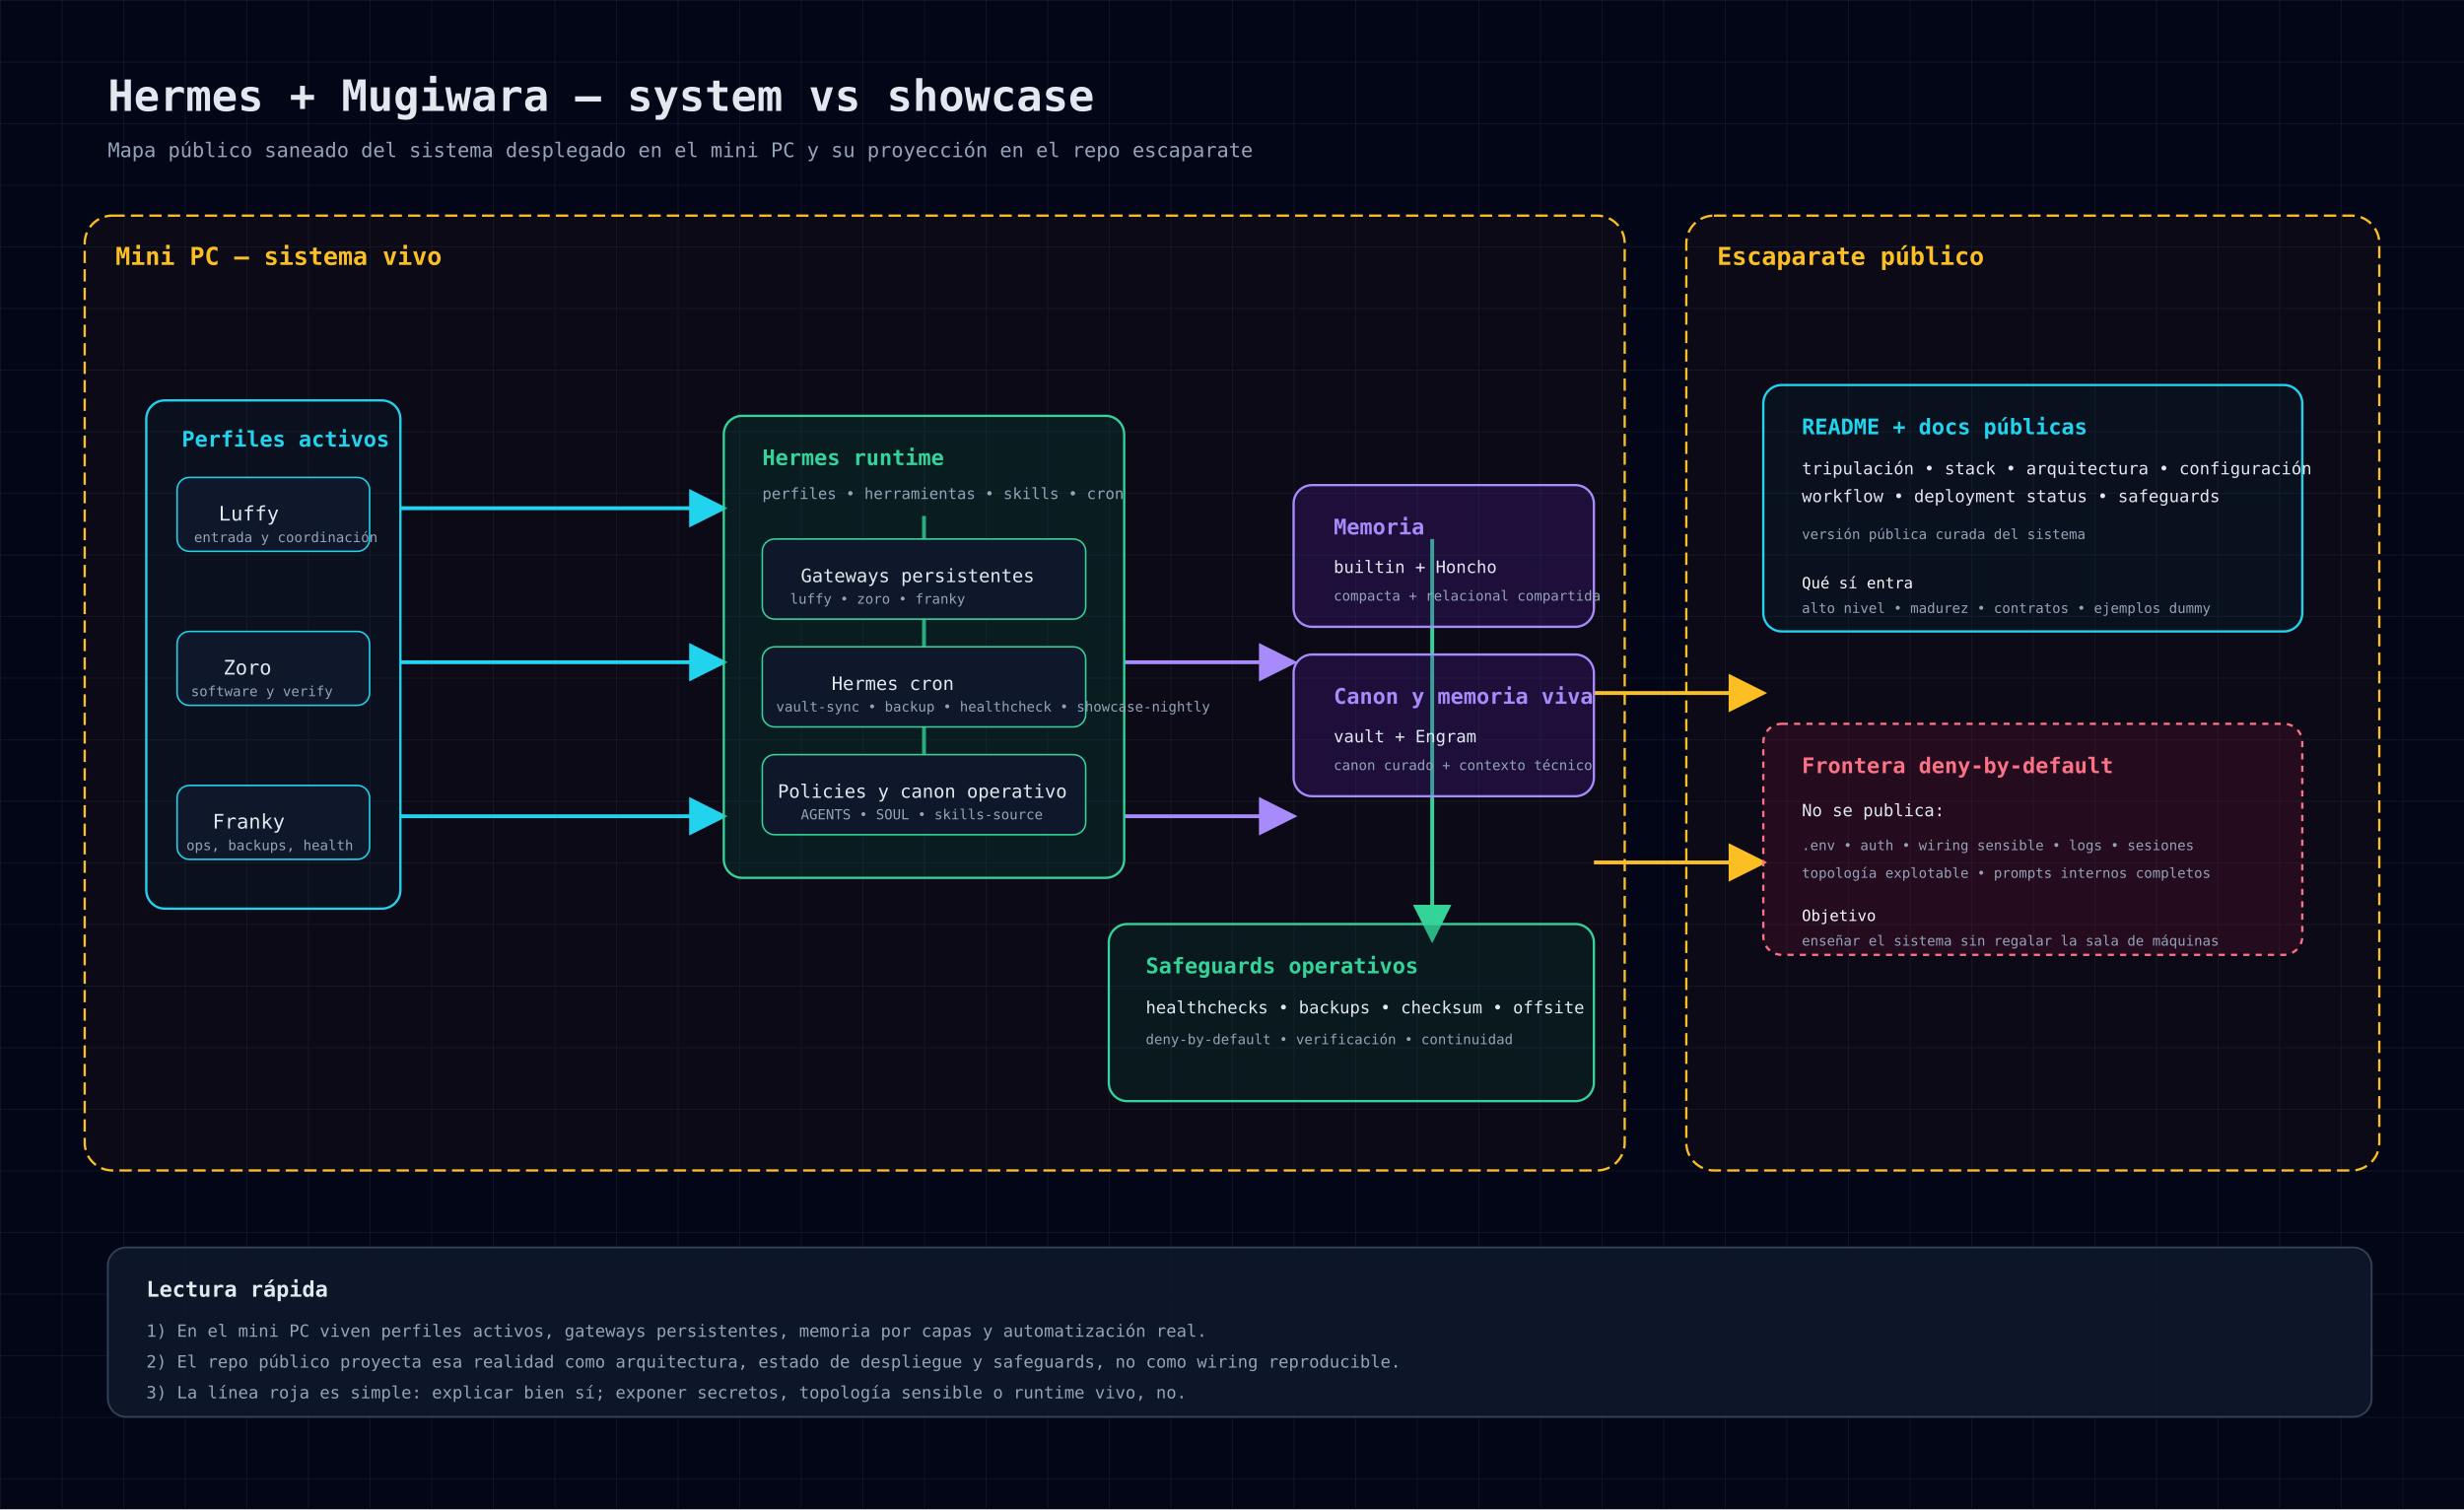
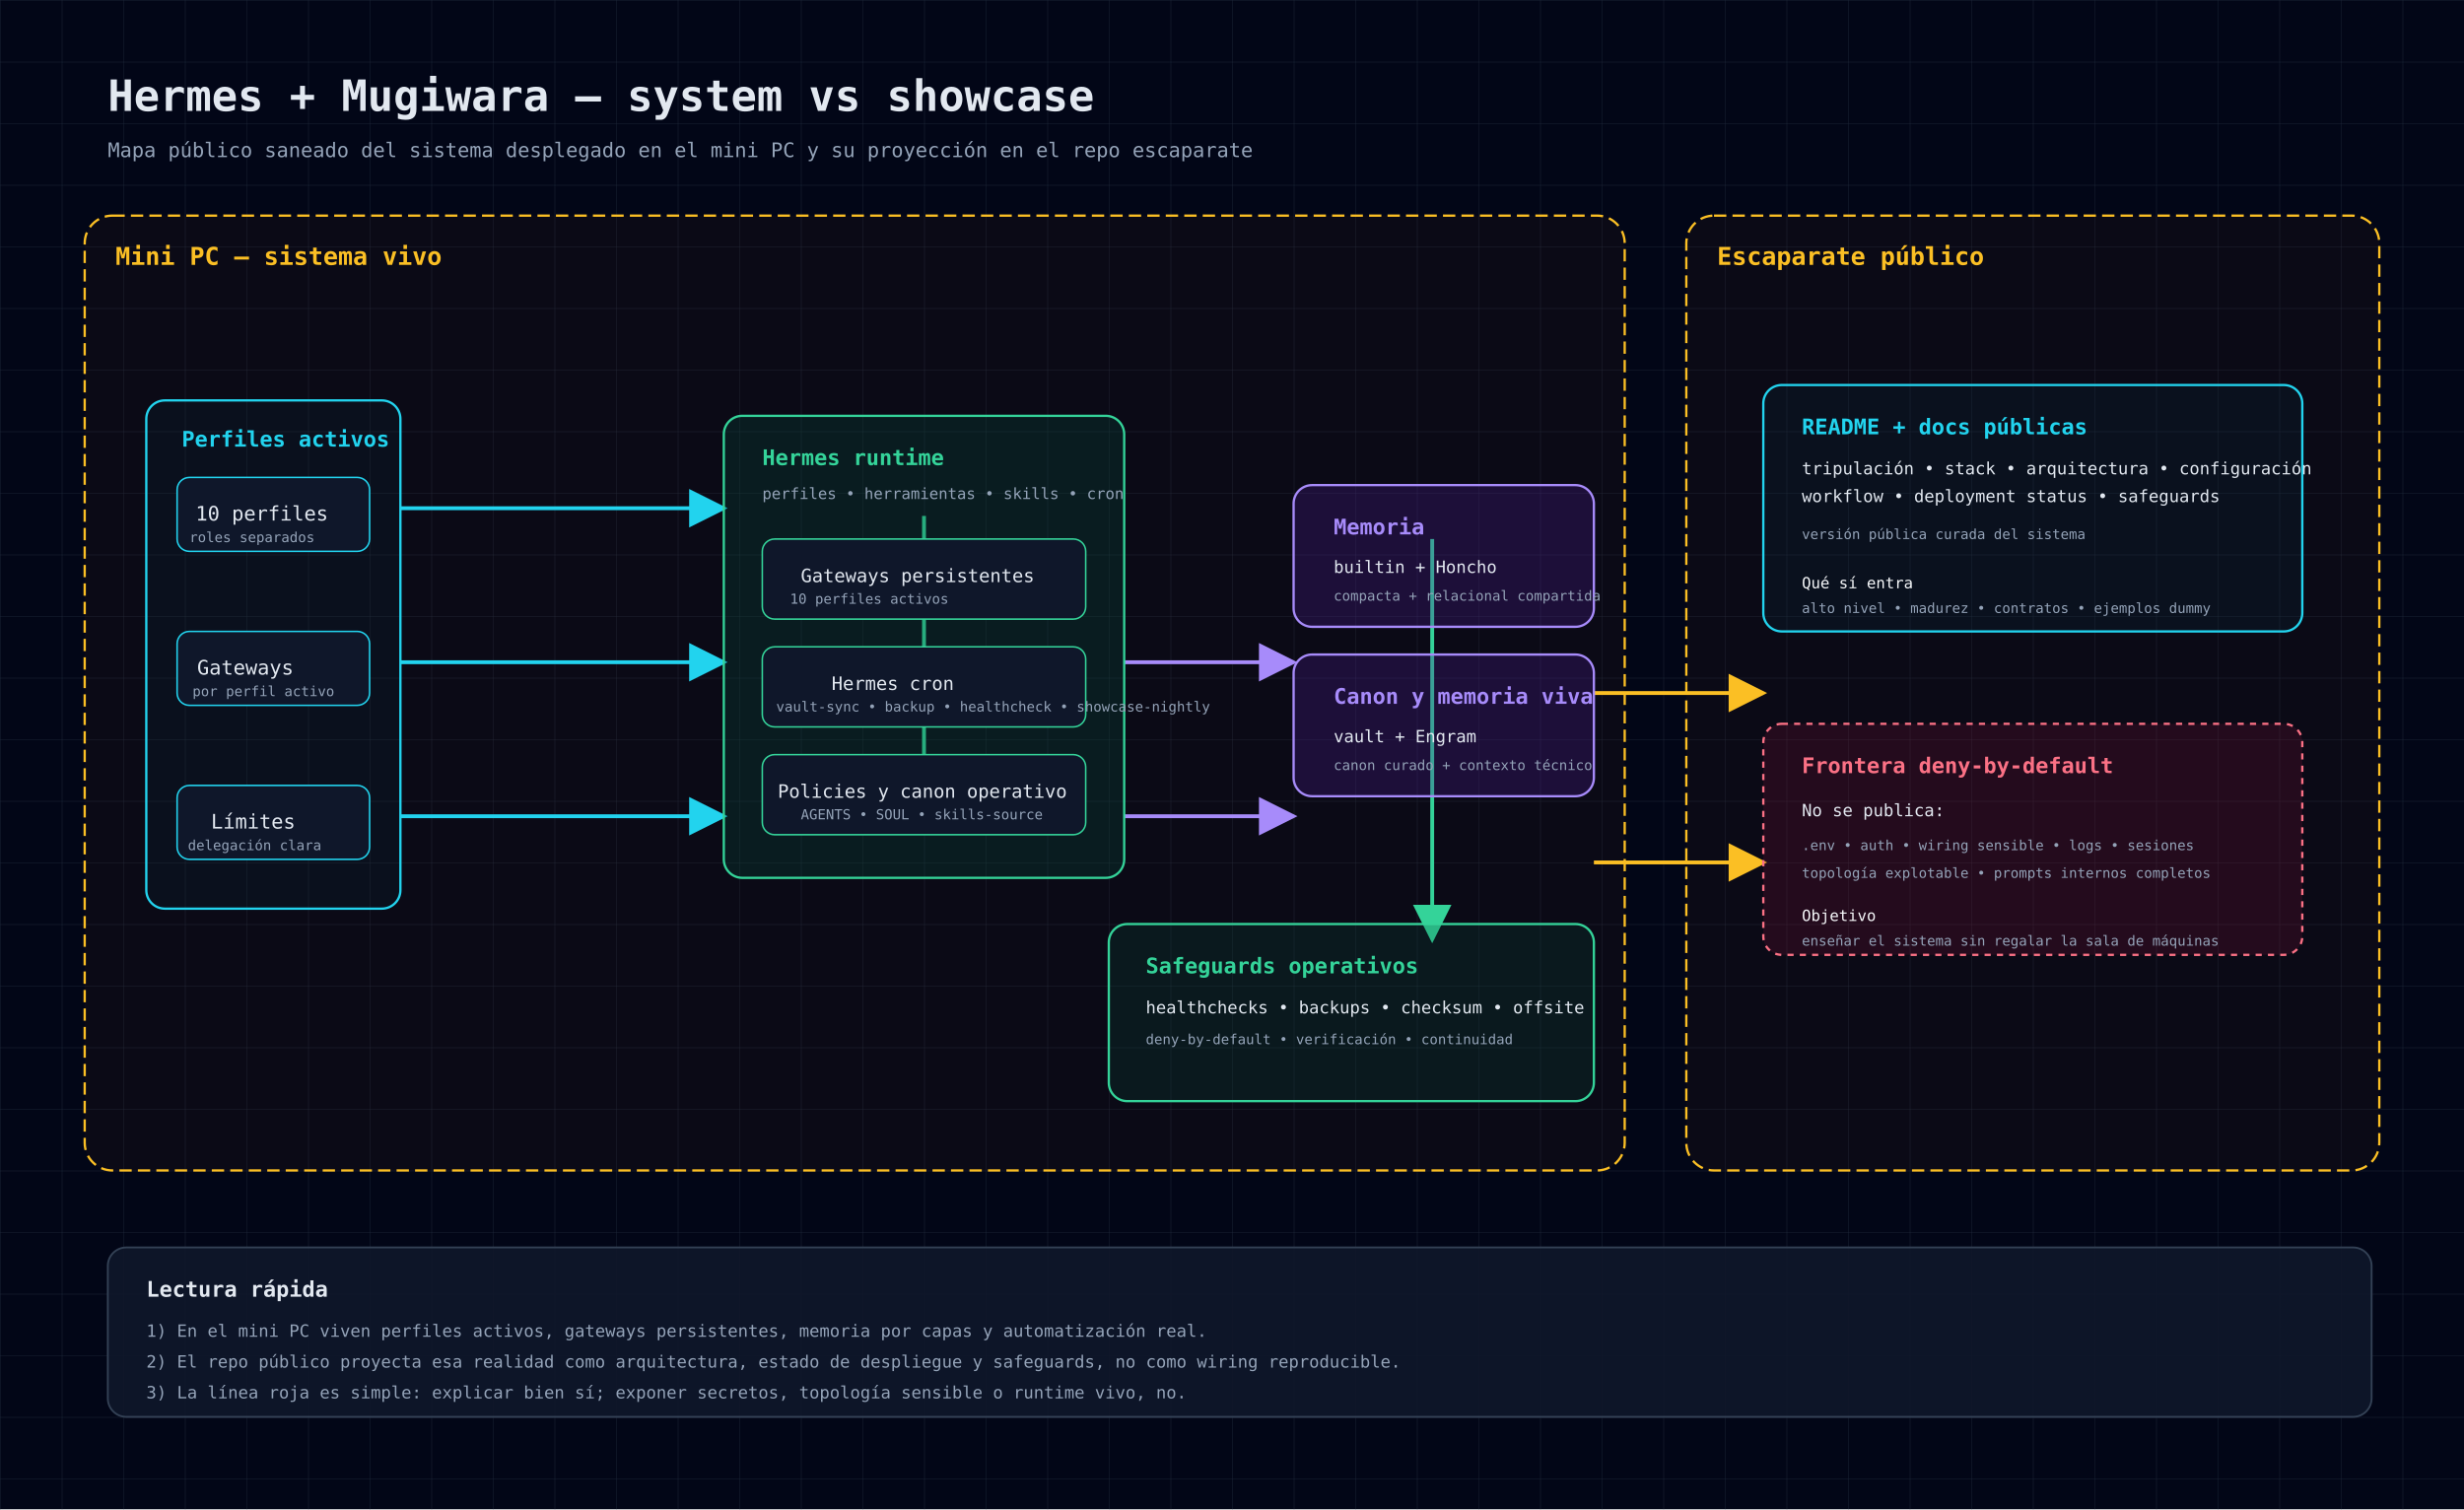
<svg xmlns="http://www.w3.org/2000/svg" width="1600" height="980" viewBox="0 0 1600 980" fill="none">
  <defs>
    <pattern id="grid" width="40" height="40" patternUnits="userSpaceOnUse">
      <path d="M 40 0 L 0 0 0 40" fill="none" stroke="#1e293b" stroke-width="0.5" />
    </pattern>
    <marker id="arrow-cyan" markerWidth="10" markerHeight="10" refX="9" refY="5" orient="auto">
      <path d="M 0 0 L 10 5 L 0 10 z" fill="#22d3ee" />
    </marker>
    <marker id="arrow-green" markerWidth="10" markerHeight="10" refX="9" refY="5" orient="auto">
      <path d="M 0 0 L 10 5 L 0 10 z" fill="#34d399" />
    </marker>
    <marker id="arrow-violet" markerWidth="10" markerHeight="10" refX="9" refY="5" orient="auto">
      <path d="M 0 0 L 10 5 L 0 10 z" fill="#a78bfa" />
    </marker>
    <marker id="arrow-amber" markerWidth="10" markerHeight="10" refX="9" refY="5" orient="auto">
      <path d="M 0 0 L 10 5 L 0 10 z" fill="#fbbf24" />
    </marker>
  </defs>
  <rect width="1600" height="980" fill="#020617" />
  <rect width="1600" height="980" fill="url(#grid)" />
  <text x="70" y="72" fill="#e2e8f0" font-size="28" font-family="JetBrains Mono, monospace" font-weight="700">Hermes + Mugiwara — system vs showcase</text>
  <text x="70" y="102" fill="#94a3b8" font-size="13" font-family="JetBrains Mono, monospace">Mapa público saneado del sistema desplegado en el mini PC y su proyección en el repo escaparate</text>
  <rect x="55" y="140" width="1000" height="620" rx="18" fill="rgba(120,53,15,0.08)" stroke="#fbbf24" stroke-width="1.5" stroke-dasharray="8 4" />
  <text x="75" y="172" fill="#fbbf24" font-size="16" font-family="JetBrains Mono, monospace" font-weight="700">Mini PC — sistema vivo</text>
  <rect x="1095" y="140" width="450" height="620" rx="18" fill="rgba(120,53,15,0.08)" stroke="#fbbf24" stroke-width="1.5" stroke-dasharray="8 4" />
  <text x="1115" y="172" fill="#fbbf24" font-size="16" font-family="JetBrains Mono, monospace" font-weight="700">Escaparate público</text>
  <line x1="260" y1="330" x2="470" y2="330" stroke="#22d3ee" stroke-width="2.5" marker-end="url(#arrow-cyan)" />
  <line x1="260" y1="430" x2="470" y2="430" stroke="#22d3ee" stroke-width="2.5" marker-end="url(#arrow-cyan)" />
  <line x1="260" y1="530" x2="470" y2="530" stroke="#22d3ee" stroke-width="2.5" marker-end="url(#arrow-cyan)" />
  <line x1="600" y1="335" x2="600" y2="525" stroke="#34d399" stroke-width="2.5" marker-end="url(#arrow-green)" />
  <line x1="730" y1="530" x2="840" y2="530" stroke="#a78bfa" stroke-width="2.5" marker-end="url(#arrow-violet)" />
  <line x1="730" y1="430" x2="840" y2="430" stroke="#a78bfa" stroke-width="2.5" marker-end="url(#arrow-violet)" />
  <line x1="930" y1="350" x2="930" y2="610" stroke="#34d399" stroke-width="2.5" marker-end="url(#arrow-green)" />
  <line x1="1035" y1="450" x2="1145" y2="450" stroke="#fbbf24" stroke-width="2.5" marker-end="url(#arrow-amber)" />
  <line x1="1035" y1="560" x2="1145" y2="560" stroke="#fbbf24" stroke-width="2.5" marker-end="url(#arrow-amber)" />
  <g>
    <rect x="95" y="260" width="165" height="330" rx="12" fill="rgba(8,51,68,0.16)" stroke="#22d3ee" stroke-width="1.5" />
    <text x="118" y="290" fill="#22d3ee" font-size="14" font-family="JetBrains Mono, monospace" font-weight="700">Perfiles activos</text>
    <rect x="115" y="310" width="125" height="48" rx="8" fill="#0f172a" stroke="#22d3ee" />
-     <text x="142" y="338" fill="#e2e8f0" font-size="13" font-family="JetBrains Mono, monospace">Luffy</text>
-     <text x="126" y="352" fill="#94a3b8" font-size="9" font-family="JetBrains Mono, monospace">entrada y coordinación</text>
+     <text x="127" y="338" fill="#e2e8f0" font-size="13" font-family="JetBrains Mono, monospace">10 perfiles</text>
+     <text x="123" y="352" fill="#94a3b8" font-size="9" font-family="JetBrains Mono, monospace">roles separados</text>
    <rect x="115" y="410" width="125" height="48" rx="8" fill="#0f172a" stroke="#22d3ee" />
-     <text x="145" y="438" fill="#e2e8f0" font-size="13" font-family="JetBrains Mono, monospace">Zoro</text>
-     <text x="124" y="452" fill="#94a3b8" font-size="9" font-family="JetBrains Mono, monospace">software y verify</text>
+     <text x="128" y="438" fill="#e2e8f0" font-size="13" font-family="JetBrains Mono, monospace">Gateways</text>
+     <text x="125" y="452" fill="#94a3b8" font-size="9" font-family="JetBrains Mono, monospace">por perfil activo</text>
    <rect x="115" y="510" width="125" height="48" rx="8" fill="#0f172a" stroke="#22d3ee" />
-     <text x="138" y="538" fill="#e2e8f0" font-size="13" font-family="JetBrains Mono, monospace">Franky</text>
-     <text x="121" y="552" fill="#94a3b8" font-size="9" font-family="JetBrains Mono, monospace">ops, backups, health</text>
+     <text x="137" y="538" fill="#e2e8f0" font-size="13" font-family="JetBrains Mono, monospace">Límites</text>
+     <text x="122" y="552" fill="#94a3b8" font-size="9" font-family="JetBrains Mono, monospace">delegación clara</text>
  </g>
  <g>
    <rect x="470" y="270" width="260" height="300" rx="12" fill="rgba(6,78,59,0.28)" stroke="#34d399" stroke-width="1.5" />
    <text x="495" y="302" fill="#34d399" font-size="14" font-family="JetBrains Mono, monospace" font-weight="700">Hermes runtime</text>
    <text x="495" y="324" fill="#94a3b8" font-size="10" font-family="JetBrains Mono, monospace">perfiles • herramientas • skills • cron</text>
    <rect x="495" y="350" width="210" height="52" rx="8" fill="#0f172a" stroke="#34d399" />
    <text x="520" y="378" fill="#e2e8f0" font-size="12" font-family="JetBrains Mono, monospace">Gateways persistentes</text>
-     <text x="513" y="392" fill="#94a3b8" font-size="9" font-family="JetBrains Mono, monospace">luffy • zoro • franky</text>
+     <text x="513" y="392" fill="#94a3b8" font-size="9" font-family="JetBrains Mono, monospace">10 perfiles activos</text>
    <rect x="495" y="420" width="210" height="52" rx="8" fill="#0f172a" stroke="#34d399" />
    <text x="540" y="448" fill="#e2e8f0" font-size="12" font-family="JetBrains Mono, monospace">Hermes cron</text>
    <text x="504" y="462" fill="#94a3b8" font-size="9" font-family="JetBrains Mono, monospace">vault-sync • backup • healthcheck • showcase-nightly</text>
    <rect x="495" y="490" width="210" height="52" rx="8" fill="#0f172a" stroke="#34d399" />
    <text x="505" y="518" fill="#e2e8f0" font-size="12" font-family="JetBrains Mono, monospace">Policies y canon operativo</text>
    <text x="520" y="532" fill="#94a3b8" font-size="9" font-family="JetBrains Mono, monospace">AGENTS • SOUL • skills-source</text>
  </g>
  <g>
    <rect x="840" y="315" width="195" height="92" rx="12" fill="rgba(76,29,149,0.28)" stroke="#a78bfa" stroke-width="1.5" />
    <text x="866" y="347" fill="#a78bfa" font-size="14" font-family="JetBrains Mono, monospace" font-weight="700">Memoria</text>
    <text x="866" y="372" fill="#e2e8f0" font-size="11" font-family="JetBrains Mono, monospace">builtin + Honcho</text>
    <text x="866" y="390" fill="#94a3b8" font-size="9" font-family="JetBrains Mono, monospace">compacta + relacional compartida</text>
    <rect x="840" y="425" width="195" height="92" rx="12" fill="rgba(76,29,149,0.28)" stroke="#a78bfa" stroke-width="1.5" />
    <text x="866" y="457" fill="#a78bfa" font-size="14" font-family="JetBrains Mono, monospace" font-weight="700">Canon y memoria viva</text>
    <text x="866" y="482" fill="#e2e8f0" font-size="11" font-family="JetBrains Mono, monospace">vault + Engram</text>
    <text x="866" y="500" fill="#94a3b8" font-size="9" font-family="JetBrains Mono, monospace">canon curado + contexto técnico</text>
  </g>
  <g>
    <rect x="720" y="600" width="315" height="115" rx="12" fill="rgba(6,78,59,0.22)" stroke="#34d399" stroke-width="1.5" />
    <text x="744" y="632" fill="#34d399" font-size="14" font-family="JetBrains Mono, monospace" font-weight="700">Safeguards operativos</text>
    <text x="744" y="658" fill="#e2e8f0" font-size="11" font-family="JetBrains Mono, monospace">healthchecks • backups • checksum • offsite</text>
    <text x="744" y="678" fill="#94a3b8" font-size="9" font-family="JetBrains Mono, monospace">deny-by-default • verificación • continuidad</text>
  </g>
  <g>
    <rect x="1145" y="250" width="350" height="160" rx="12" fill="rgba(8,51,68,0.18)" stroke="#22d3ee" stroke-width="1.5" />
    <text x="1170" y="282" fill="#22d3ee" font-size="14" font-family="JetBrains Mono, monospace" font-weight="700">README + docs públicas</text>
    <text x="1170" y="308" fill="#e2e8f0" font-size="11" font-family="JetBrains Mono, monospace">tripulación • stack • arquitectura • configuración</text>
    <text x="1170" y="326" fill="#e2e8f0" font-size="11" font-family="JetBrains Mono, monospace">workflow • deployment status • safeguards</text>
    <text x="1170" y="350" fill="#94a3b8" font-size="9" font-family="JetBrains Mono, monospace">versión pública curada del sistema</text>
    <text x="1170" y="382" fill="#f8fafc" font-size="10" font-family="JetBrains Mono, monospace">Qué sí entra</text>
    <text x="1170" y="398" fill="#94a3b8" font-size="9" font-family="JetBrains Mono, monospace">alto nivel • madurez • contratos • ejemplos dummy</text>
  </g>
  <g>
    <rect x="1145" y="470" width="350" height="150" rx="12" fill="rgba(136,19,55,0.20)" stroke="#fb7185" stroke-width="1.5" stroke-dasharray="4 4" />
    <text x="1170" y="502" fill="#fb7185" font-size="14" font-family="JetBrains Mono, monospace" font-weight="700">Frontera deny-by-default</text>
    <text x="1170" y="530" fill="#e2e8f0" font-size="11" font-family="JetBrains Mono, monospace">No se publica:</text>
    <text x="1170" y="552" fill="#94a3b8" font-size="9" font-family="JetBrains Mono, monospace">.env • auth • wiring sensible • logs • sesiones</text>
    <text x="1170" y="570" fill="#94a3b8" font-size="9" font-family="JetBrains Mono, monospace">topología explotable • prompts internos completos</text>
    <text x="1170" y="598" fill="#f8fafc" font-size="10" font-family="JetBrains Mono, monospace">Objetivo</text>
    <text x="1170" y="614" fill="#94a3b8" font-size="9" font-family="JetBrains Mono, monospace">enseñar el sistema sin regalar la sala de máquinas</text>
  </g>
  <g>
    <rect x="70" y="810" width="1470" height="110" rx="12" fill="rgba(15,23,42,0.88)" stroke="#334155" stroke-width="1.2" />
    <text x="95" y="842" fill="#e2e8f0" font-size="14" font-family="JetBrains Mono, monospace" font-weight="700">Lectura rápida</text>
    <text x="95" y="868" fill="#94a3b8" font-size="11" font-family="JetBrains Mono, monospace">1) En el mini PC viven perfiles activos, gateways persistentes, memoria por capas y automatización real.</text>
    <text x="95" y="888" fill="#94a3b8" font-size="11" font-family="JetBrains Mono, monospace">2) El repo público proyecta esa realidad como arquitectura, estado de despliegue y safeguards, no como wiring reproducible.</text>
    <text x="95" y="908" fill="#94a3b8" font-size="11" font-family="JetBrains Mono, monospace">3) La línea roja es simple: explicar bien sí; exponer secretos, topología sensible o runtime vivo, no.</text>
  </g>
</svg>
